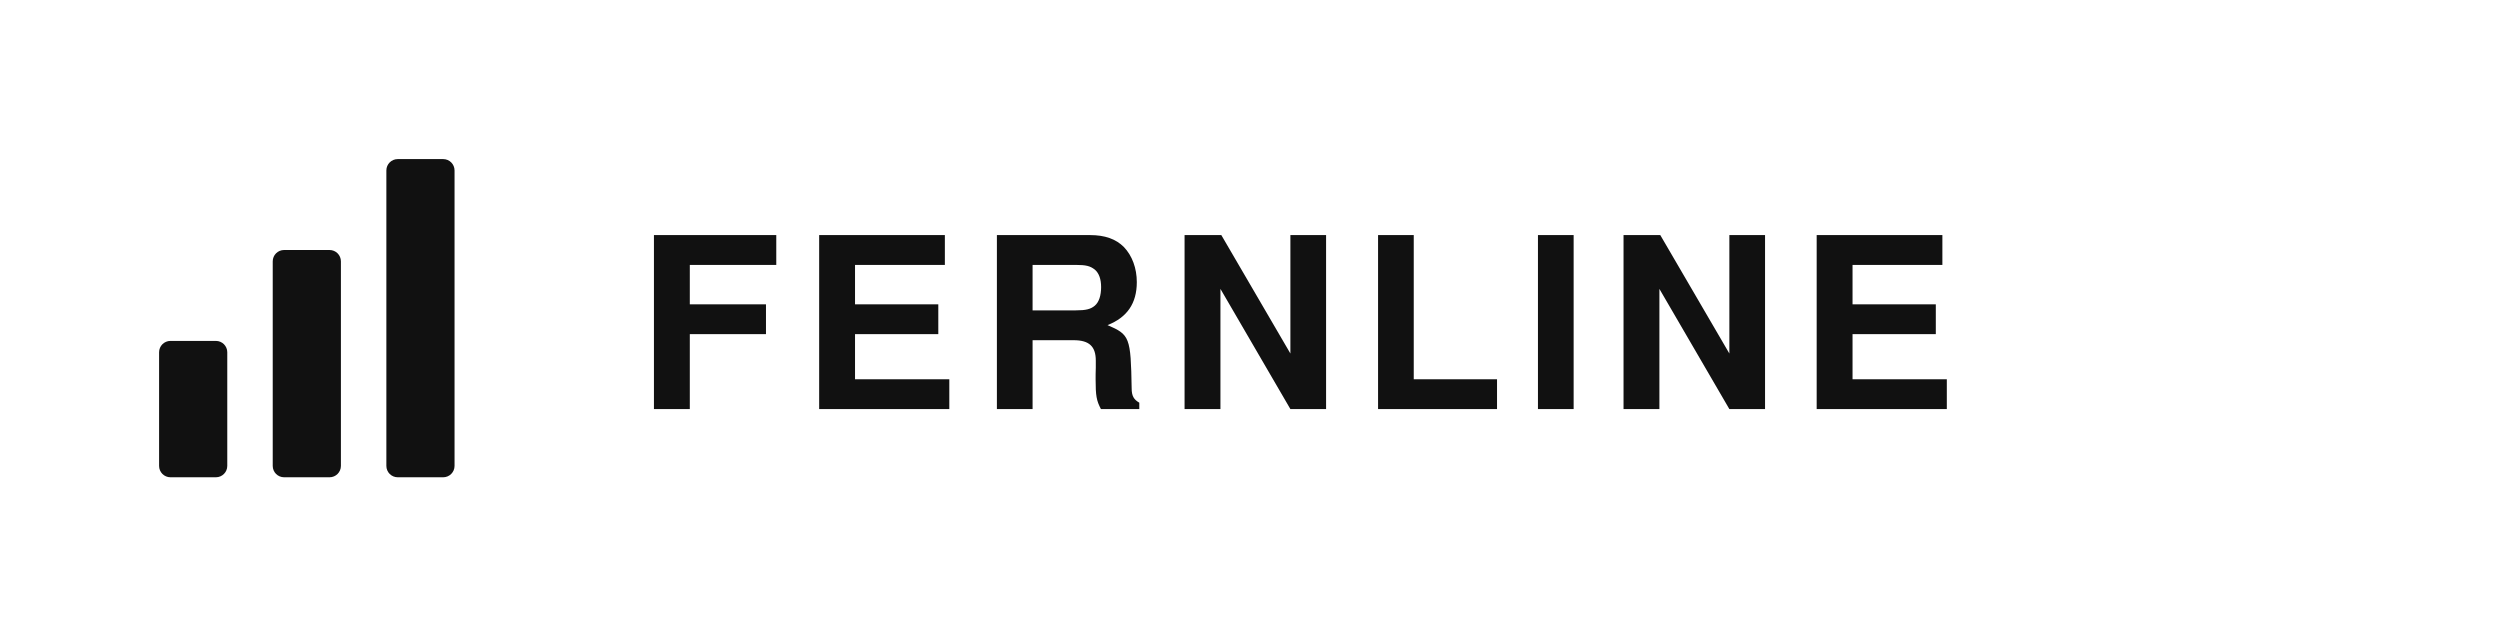
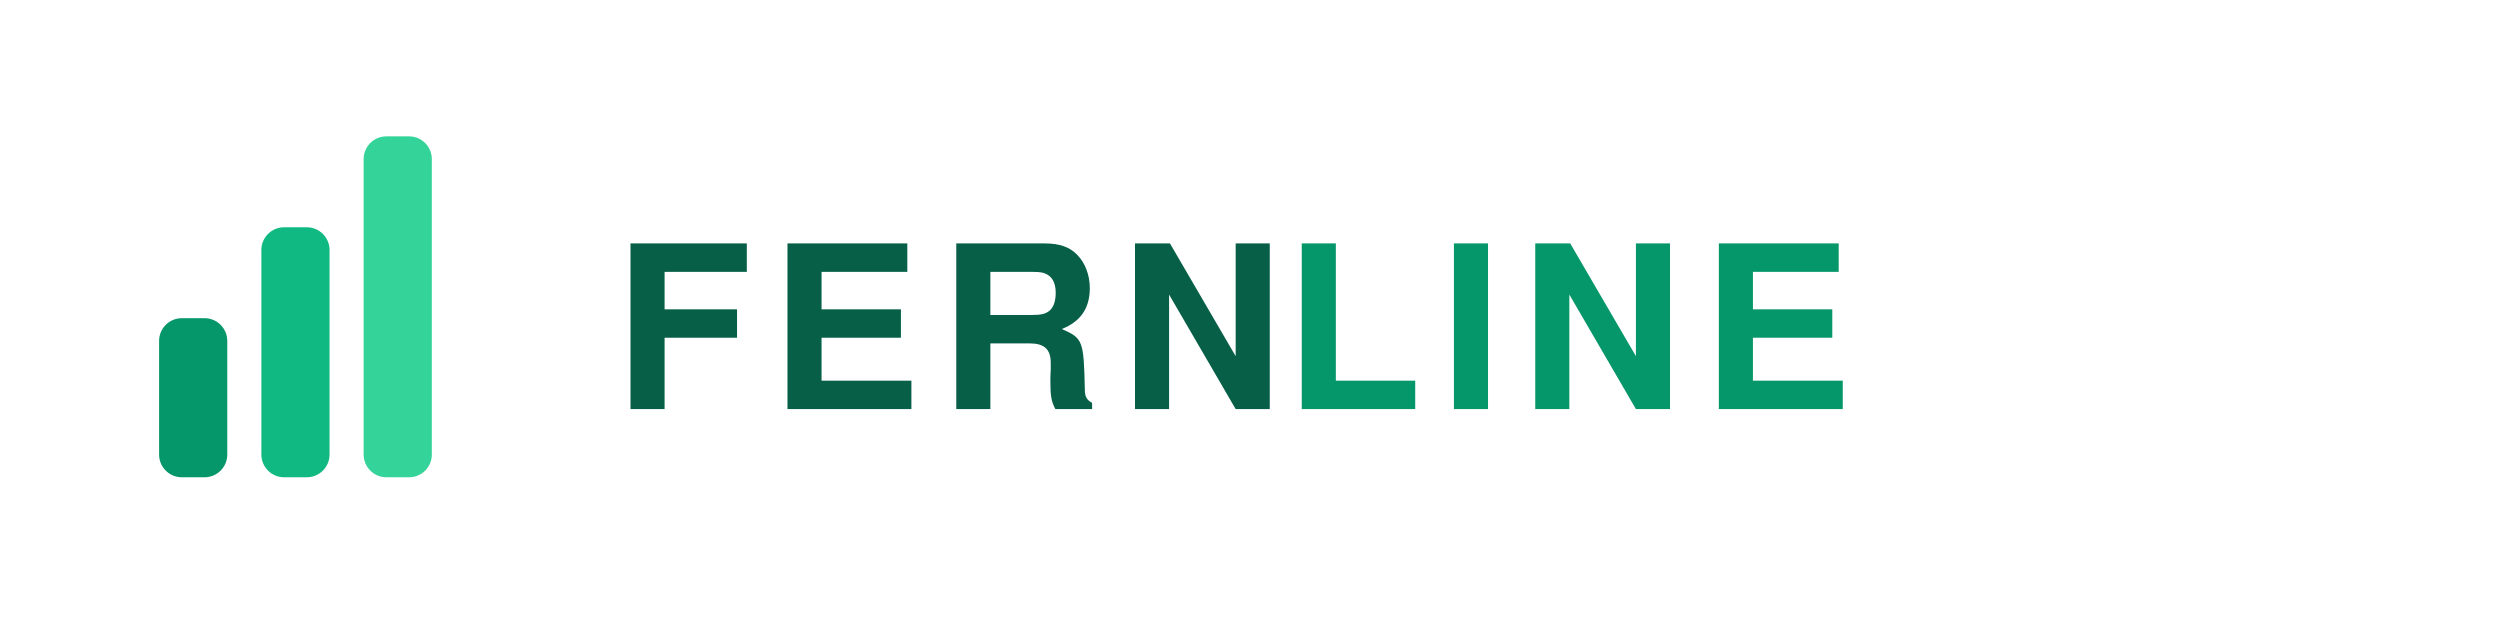
- <svg xmlns="http://www.w3.org/2000/svg" viewBox="0 0 220 56" role="img" aria-label="Placeholder client logo — Fernline">
-   <g fill="#111111">
-     <rect x="14" y="30" width="6" height="12" rx="1" />
-     <rect x="24" y="22" width="6" height="20" rx="1" />
-     <rect x="34" y="14" width="6" height="28" rx="1" />
+ <svg xmlns="http://www.w3.org/2000/svg" viewBox="0 0 220 56" role="img" aria-label="Fernline">
+   <g>
+     <rect x="14" y="28" width="6" height="14" rx="2" fill="#059669" />
+     <rect x="23" y="20" width="6" height="22" rx="2" fill="#10b981" />
+     <rect x="32" y="12" width="6" height="30" rx="2" fill="#34d399" />
  </g>
-   <text x="56" y="36" font-family="Helvetica, Arial, sans-serif" font-size="21" font-weight="700" letter-spacing="1.6" fill="#111111">FERNLINE</text>
+   <text x="54" y="36" font-family="Helvetica, Arial, sans-serif" font-size="20" font-weight="800" letter-spacing="1.5" fill="#065f46">FERN<tspan fill="#059669">LINE</tspan>
+   </text>
</svg>
